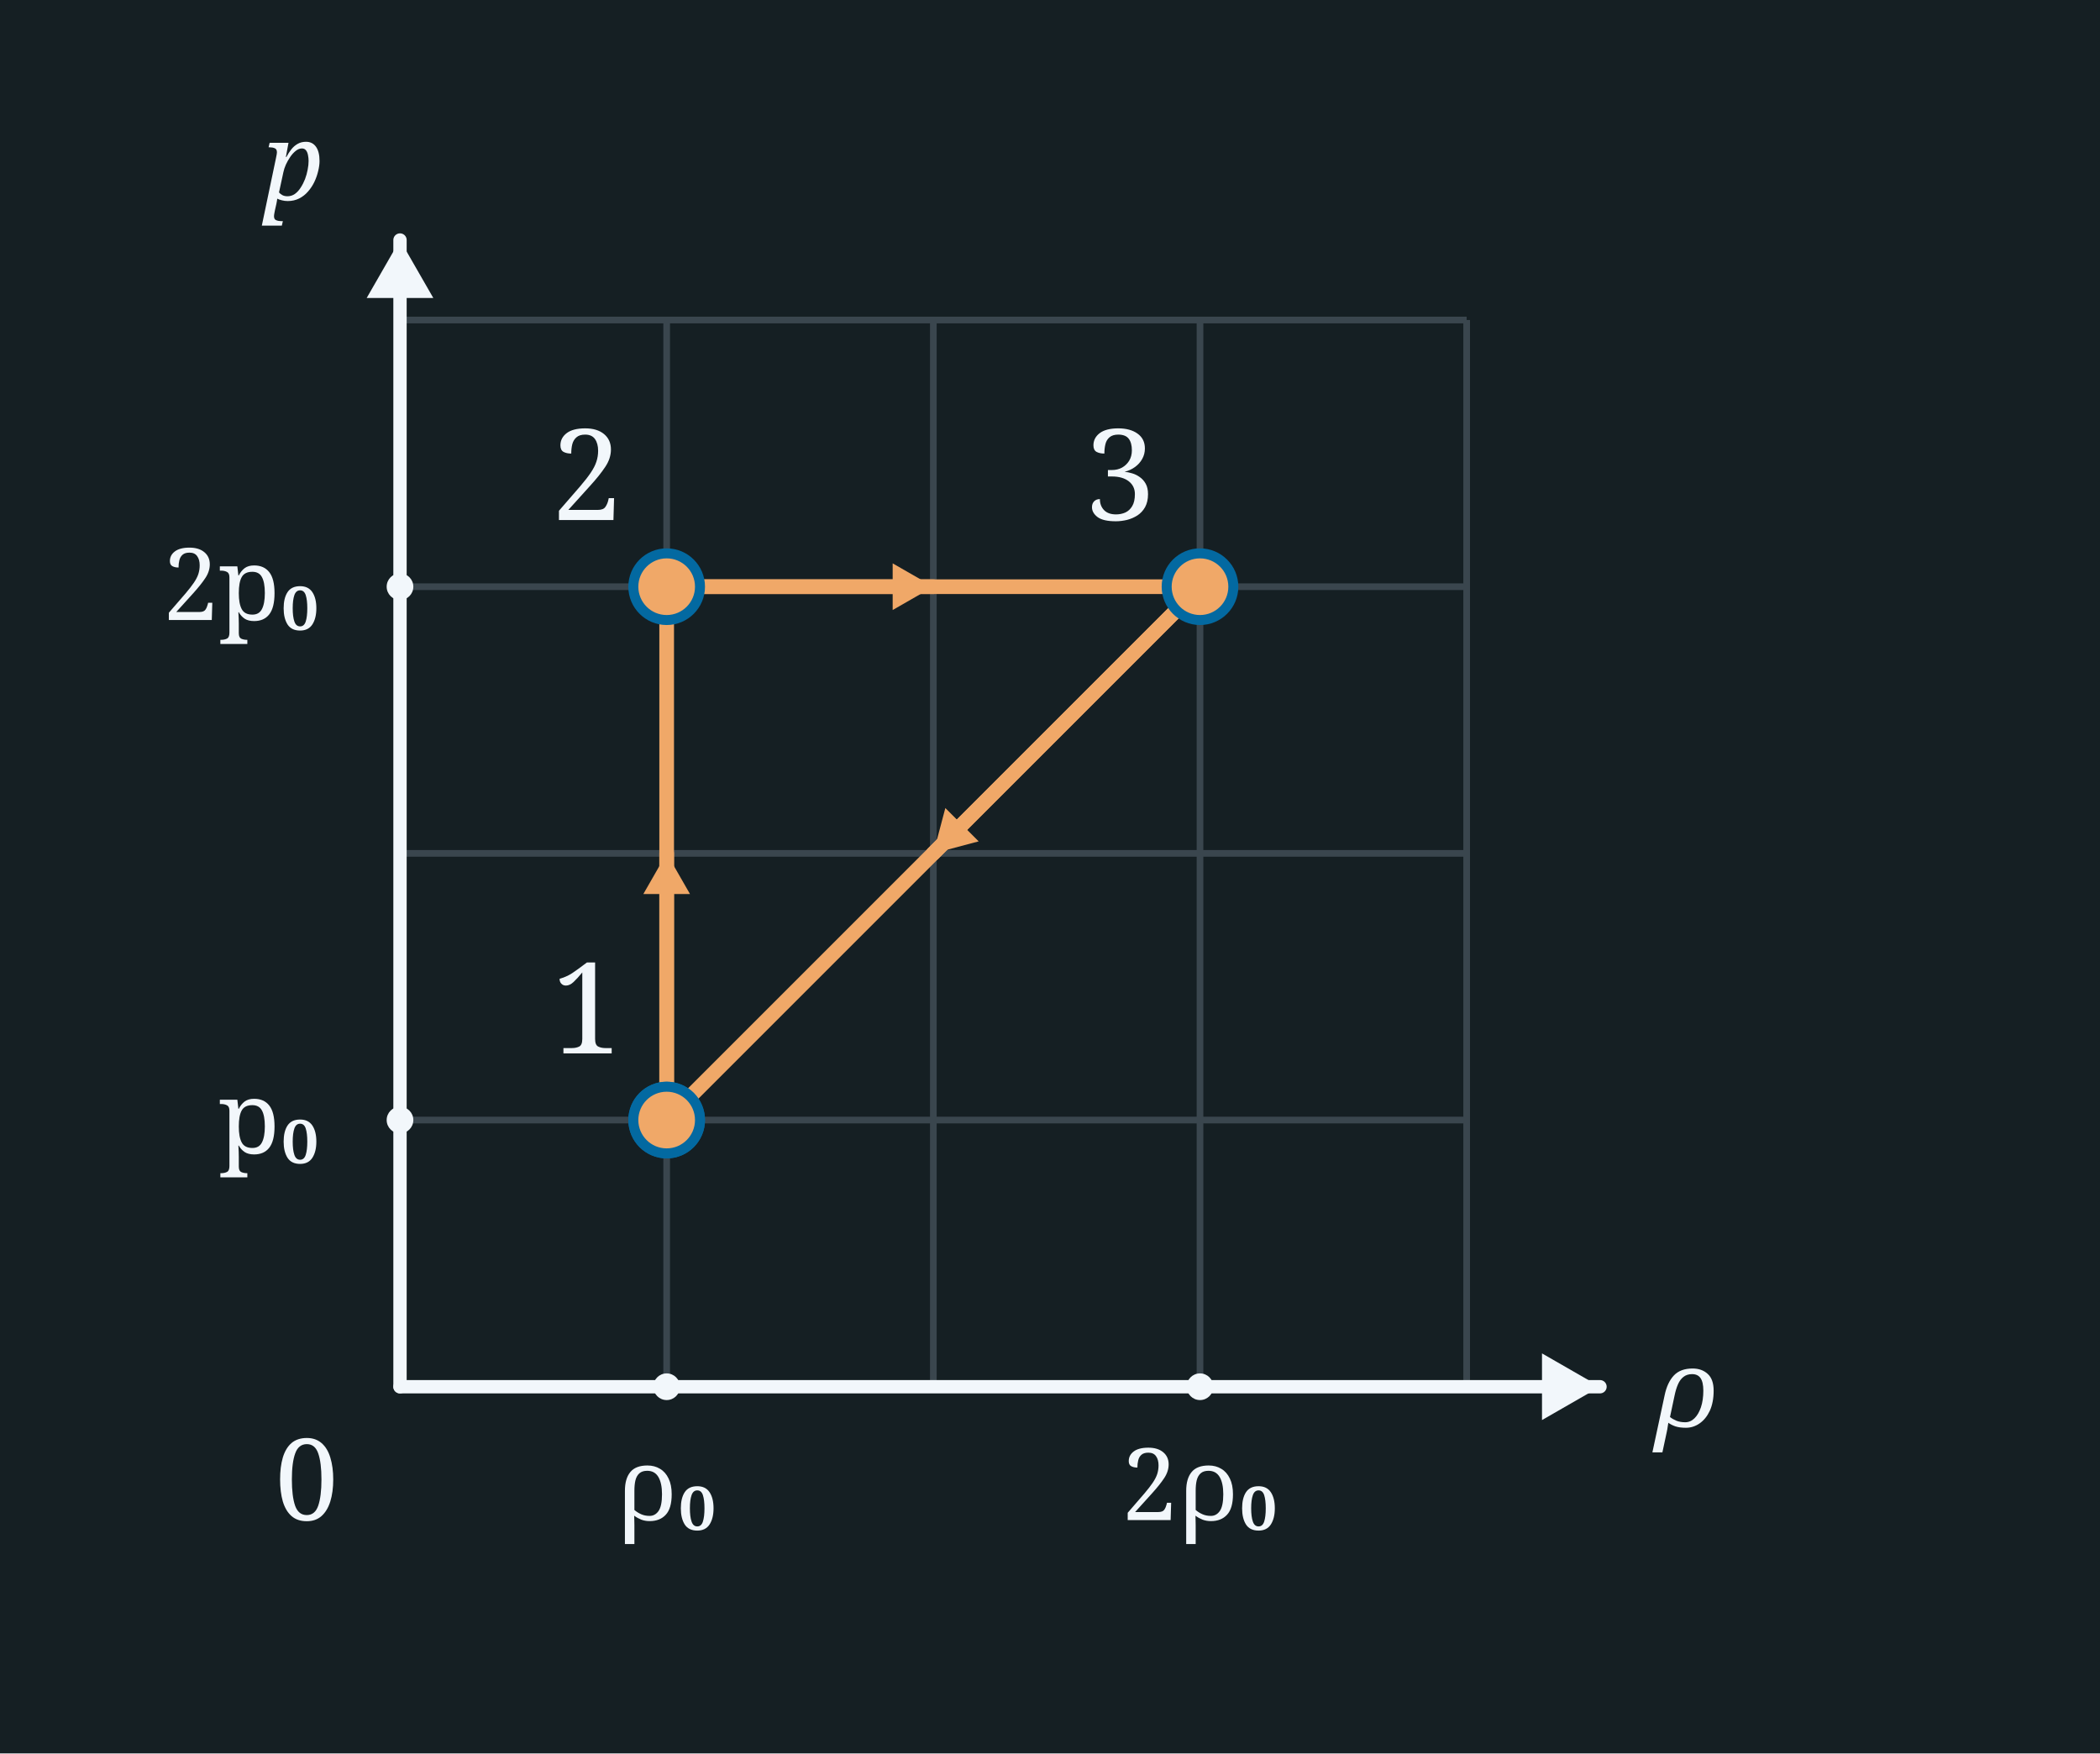
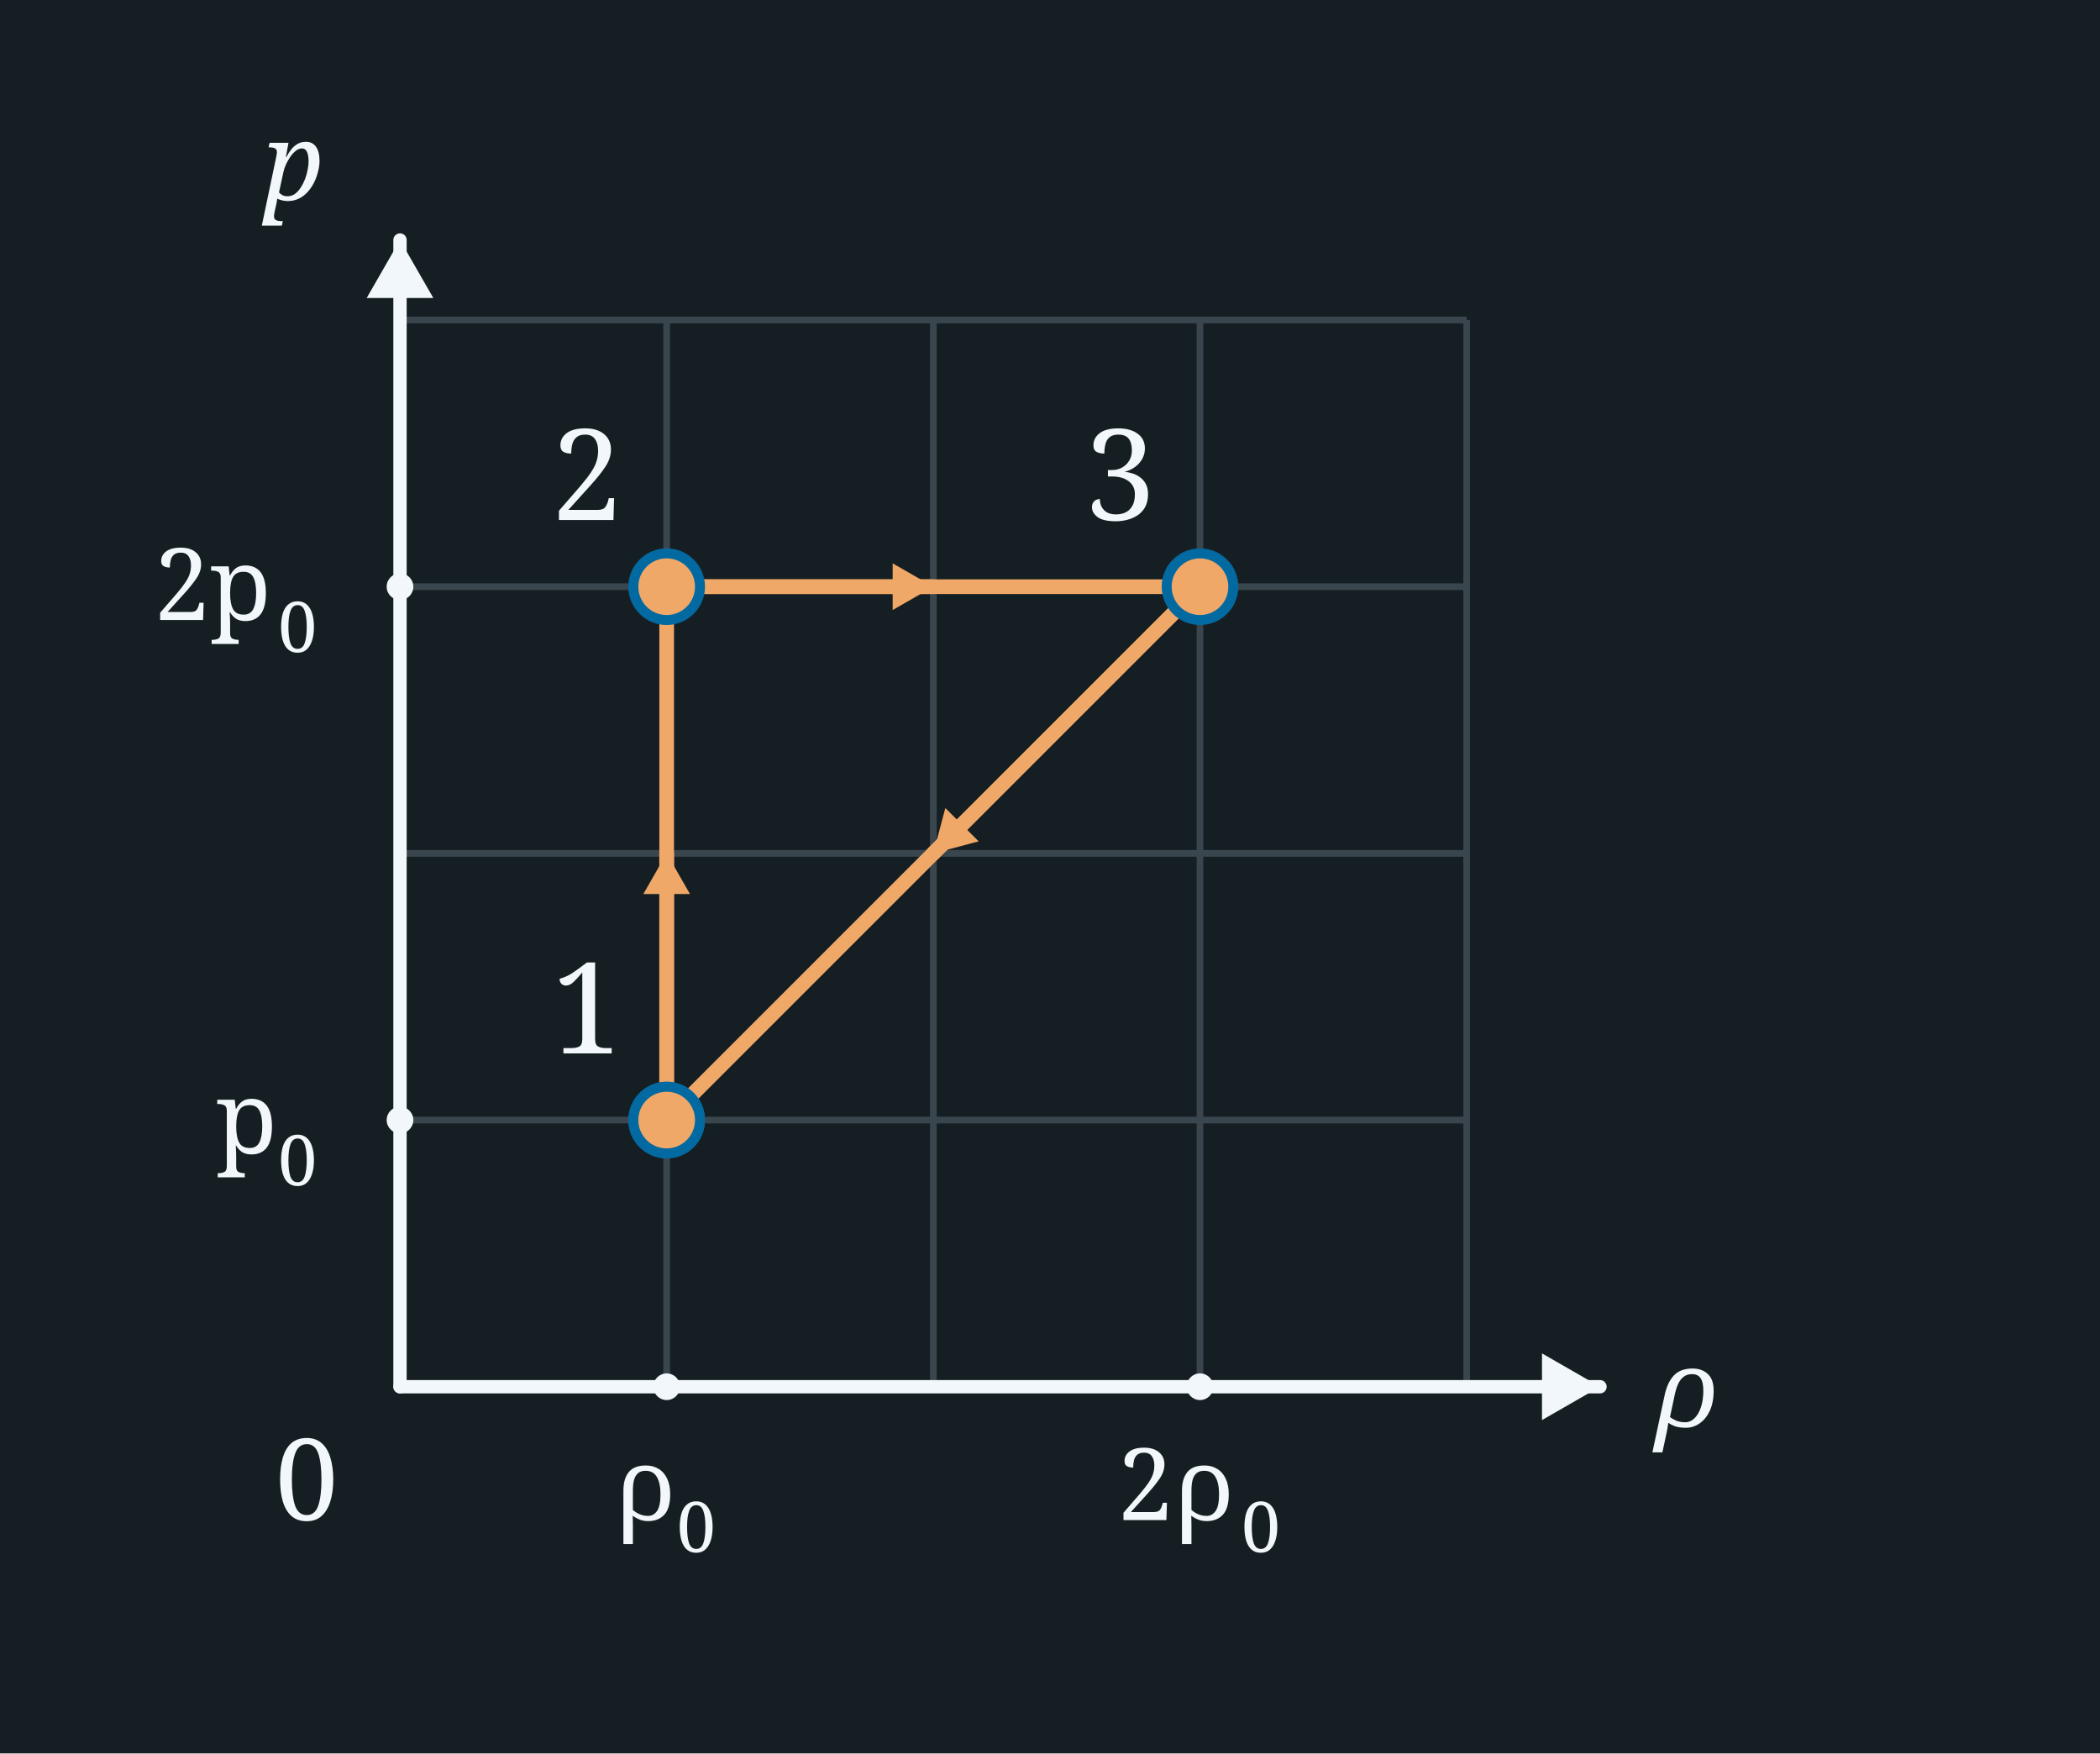
<svg xmlns="http://www.w3.org/2000/svg" width="315" height="263" viewBox="0 0 315 263">
  <rect x="0" y="0" width="315" height="263" fill="#151F23" />
  <line x1="60" y1="48" x2="60" y2="208" stroke="#3A464E" stroke-width="1" />
  <line x1="100" y1="48" x2="100" y2="208" stroke="#3A464E" stroke-width="1" />
  <line x1="140" y1="48" x2="140" y2="208" stroke="#3A464E" stroke-width="1" />
  <line x1="180" y1="48" x2="180" y2="208" stroke="#3A464E" stroke-width="1" />
  <line x1="220" y1="48" x2="220" y2="208" stroke="#3A464E" stroke-width="1" />
  <line x1="60" y1="48" x2="220" y2="48" stroke="#3A464E" stroke-width="1" />
  <line x1="60" y1="88" x2="220" y2="88" stroke="#3A464E" stroke-width="1" />
  <line x1="60" y1="128" x2="220" y2="128" stroke="#3A464E" stroke-width="1" />
  <line x1="60" y1="168" x2="220" y2="168" stroke="#3A464E" stroke-width="1" />
  <line x1="60" y1="208" x2="220" y2="208" stroke="#3A464E" stroke-width="1" />
  <line x1="60.0" y1="208.0" x2="60.0" y2="36.0" stroke="#F2F7FB" stroke-width="2" stroke-linecap="round" />
  <polygon points="60.0,36.0 65.0,44.7 55.0,44.7" fill="#F2F7FB" />
  <line x1="60.0" y1="208.0" x2="240.0" y2="208.0" stroke="#F2F7FB" stroke-width="2" stroke-linecap="round" />
  <polygon points="240.0,208.0 231.3,213.0 231.3,203.0" fill="#F2F7FB" />
  <text x="46.0" y="228.0" font-family="Georgia, serif" font-weight="normal" font-size="17" fill="#F2F7FB" text-anchor="middle">0</text>
  <text x="44.0" y="30.0" font-family="Georgia, serif" font-style="italic" font-weight="normal" font-size="16" fill="#F2F7FB" text-anchor="middle">p</text>
  <text x="248.0" y="214.0" font-family="Georgia, serif" font-style="italic" font-weight="normal" font-size="16" fill="#F2F7FB" text-anchor="start">ρ</text>
  <circle cx="100" cy="208" r="2" fill="#F2F7FB" />
-   <text x="100.0" y="228.0" font-family="Georgia, serif" font-weight="normal" font-size="15" fill="#F2F7FB" text-anchor="middle">ρ₀</text>
+   <text x="92.2" y="228.0" font-family="Georgia, serif" font-size="15" fill="#F2F7FB" text-anchor="start">ρ</text>
+   <text x="101.5" y="232.8" font-family="Georgia, serif" font-size="10.5" fill="#F2F7FB" text-anchor="start">0</text>
  <circle cx="180" cy="208" r="2" fill="#F2F7FB" />
-   <text x="180.0" y="228.0" font-family="Georgia, serif" font-weight="normal" font-size="15" fill="#F2F7FB" text-anchor="middle">2ρ₀</text>
+   <text x="167.6" y="228.0" font-family="Georgia, serif" font-size="15" fill="#F2F7FB" text-anchor="start">2ρ</text>
+   <text x="186.2" y="232.8" font-family="Georgia, serif" font-size="10.5" fill="#F2F7FB" text-anchor="start">0</text>
  <circle cx="60" cy="168" r="2" fill="#F2F7FB" />
-   <text x="48.0" y="173.0" font-family="Georgia, serif" font-weight="normal" font-size="15" fill="#F2F7FB" text-anchor="end">p₀</text>
+   <text x="32.4" y="173.0" font-family="Georgia, serif" font-size="15" fill="#F2F7FB" text-anchor="start">p</text>
+   <text x="41.7" y="177.8" font-family="Georgia, serif" font-size="10.5" fill="#F2F7FB" text-anchor="start">0</text>
  <circle cx="60" cy="88" r="2" fill="#F2F7FB" />
-   <text x="48.0" y="93.0" font-family="Georgia, serif" font-weight="normal" font-size="15" fill="#F2F7FB" text-anchor="end">2p₀</text>
+   <text x="23.1" y="93.0" font-family="Georgia, serif" font-size="15" fill="#F2F7FB" text-anchor="start">2p</text>
+   <text x="41.7" y="97.8" font-family="Georgia, serif" font-size="10.5" fill="#F2F7FB" text-anchor="start">0</text>
  <line x1="100" y1="168" x2="100" y2="88" stroke="#f0a868" stroke-width="2.2" />
  <line x1="100.0" y1="168.0" x2="100.0" y2="128.0" stroke="#f0a868" stroke-width="2.2" stroke-linecap="round" />
  <polygon points="100.0,128.0 103.5,134.1 96.5,134.1" fill="#f0a868" />
  <line x1="100" y1="88" x2="180" y2="88" stroke="#f0a868" stroke-width="2.2" />
  <line x1="100.0" y1="88.0" x2="140.0" y2="88.0" stroke="#f0a868" stroke-width="2.2" stroke-linecap="round" />
  <polygon points="140.0,88.0 133.9,91.5 133.9,84.5" fill="#f0a868" />
  <line x1="180" y1="88" x2="100" y2="168" stroke="#f0a868" stroke-width="2.2" />
  <line x1="180.0" y1="88.0" x2="140.0" y2="128.0" stroke="#f0a868" stroke-width="2.2" stroke-linecap="round" />
  <polygon points="140.0,128.0 141.8,121.2 146.8,126.2" fill="#f0a868" />
  <circle cx="100.0" cy="168.0" r="5" fill="#f0a868" stroke="#0369a1" stroke-width="1.5" />
  <text x="88.0" y="158.0" font-family="Georgia, serif" font-weight="normal" font-size="19" fill="#F2F7FB" text-anchor="middle">1</text>
  <circle cx="100.0" cy="88.0" r="5" fill="#f0a868" stroke="#0369a1" stroke-width="1.5" />
  <text x="88.0" y="78.0" font-family="Georgia, serif" font-weight="normal" font-size="19" fill="#F2F7FB" text-anchor="middle">2</text>
  <circle cx="180.0" cy="88.0" r="5" fill="#f0a868" stroke="#0369a1" stroke-width="1.5" />
  <text x="168.0" y="78.0" font-family="Georgia, serif" font-weight="normal" font-size="19" fill="#F2F7FB" text-anchor="middle">3</text>
  <circle cx="100.0" cy="168.0" r="5" fill="#f0a868" stroke="#0369a1" stroke-width="1.5" />
</svg>
